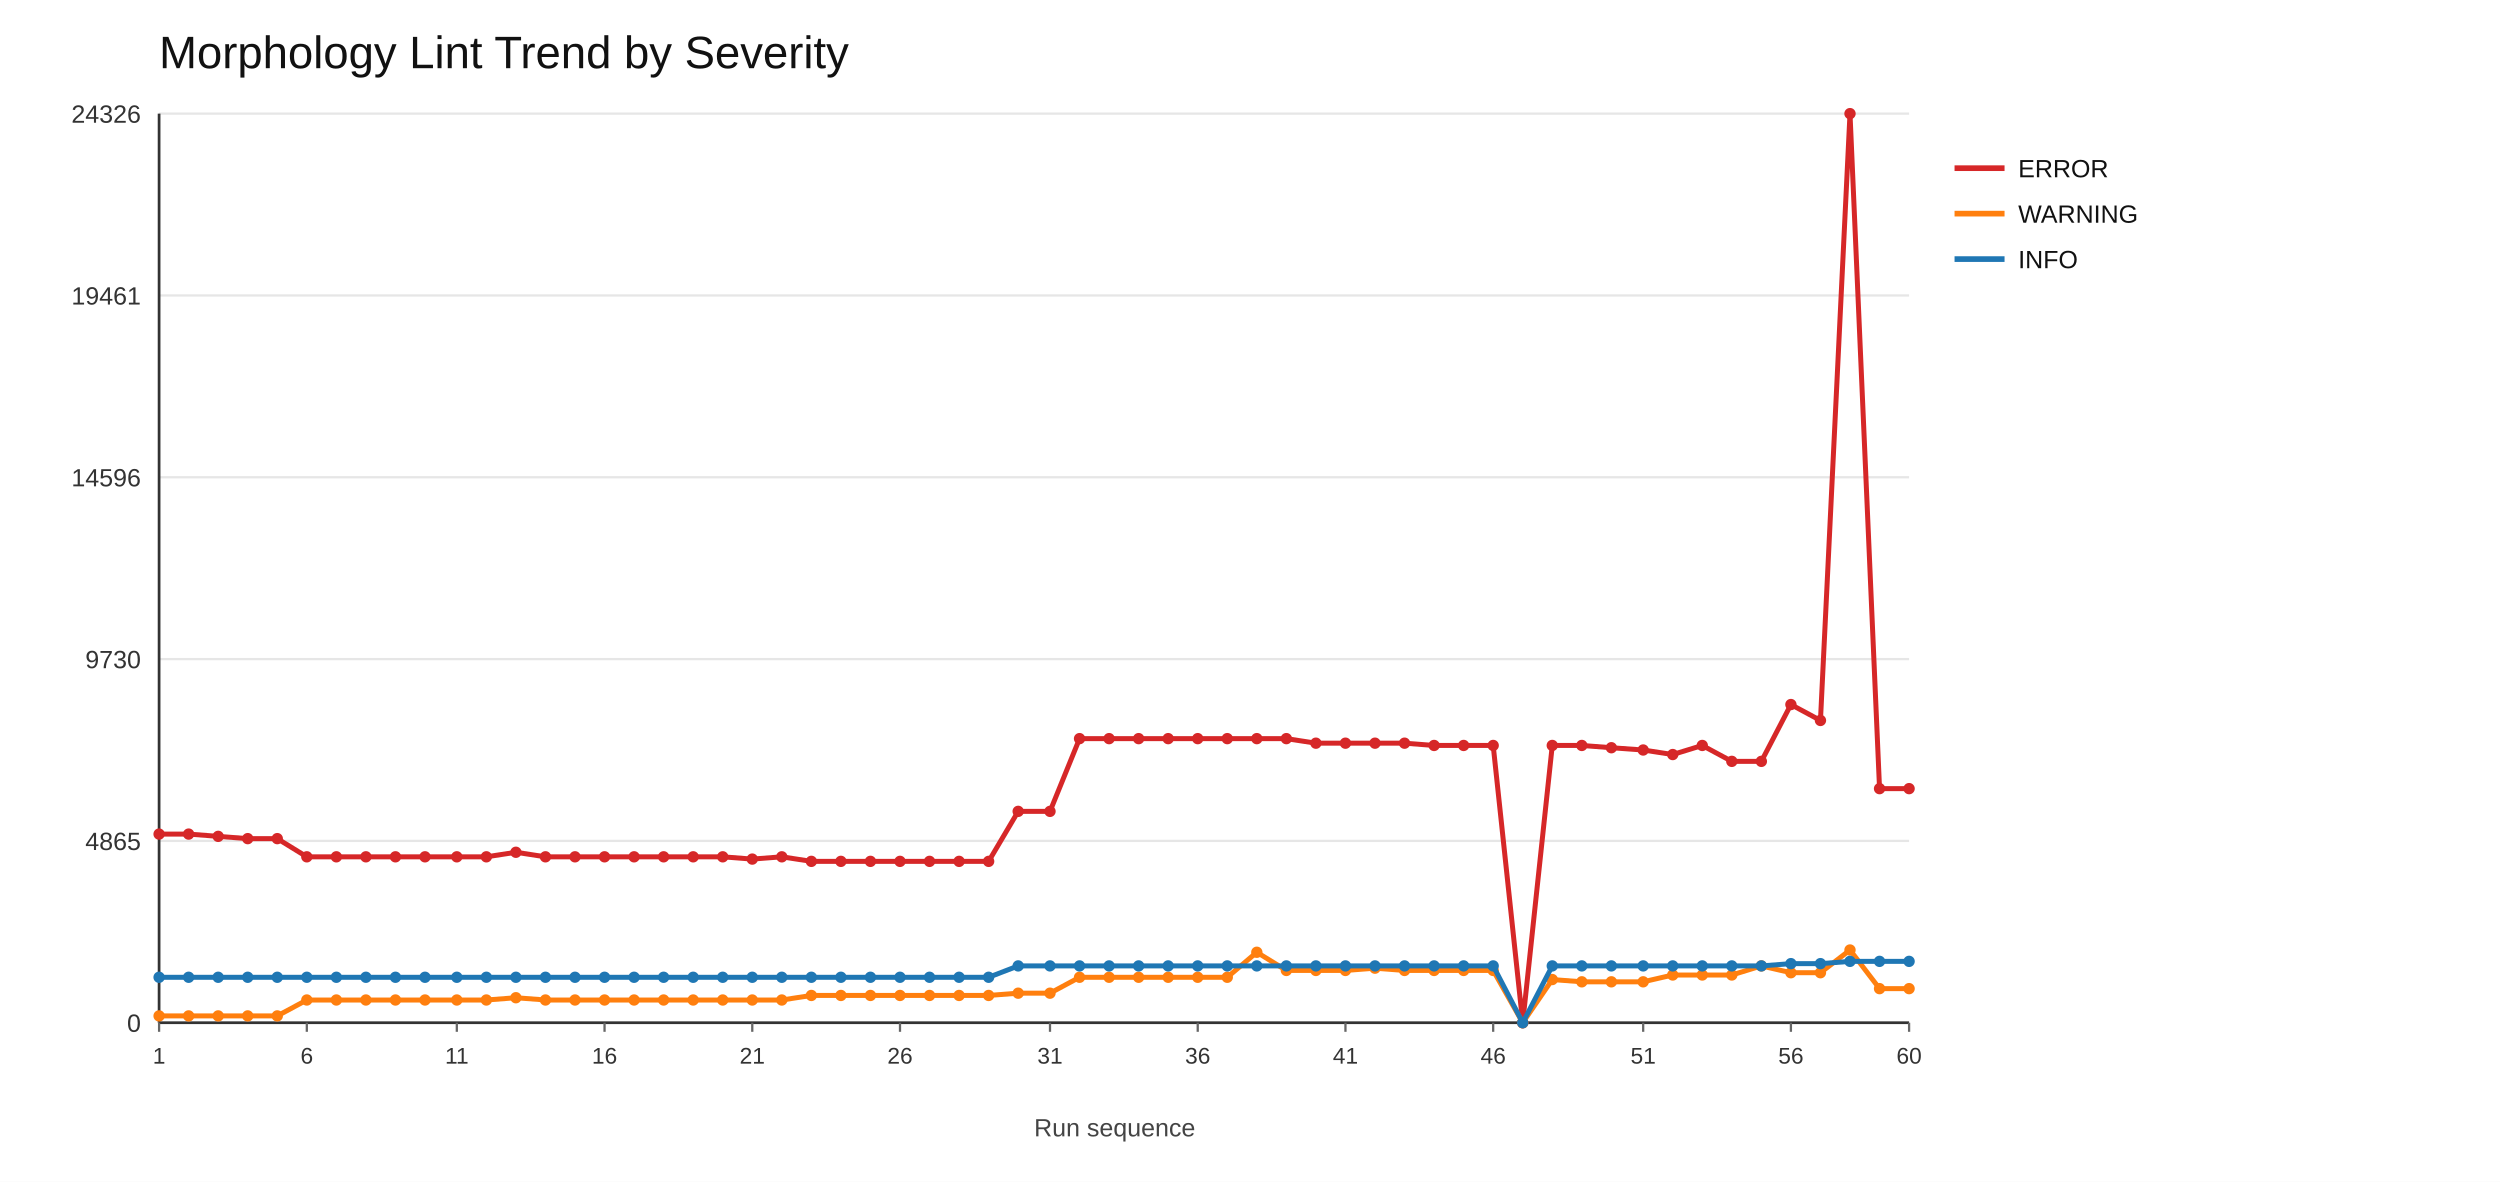
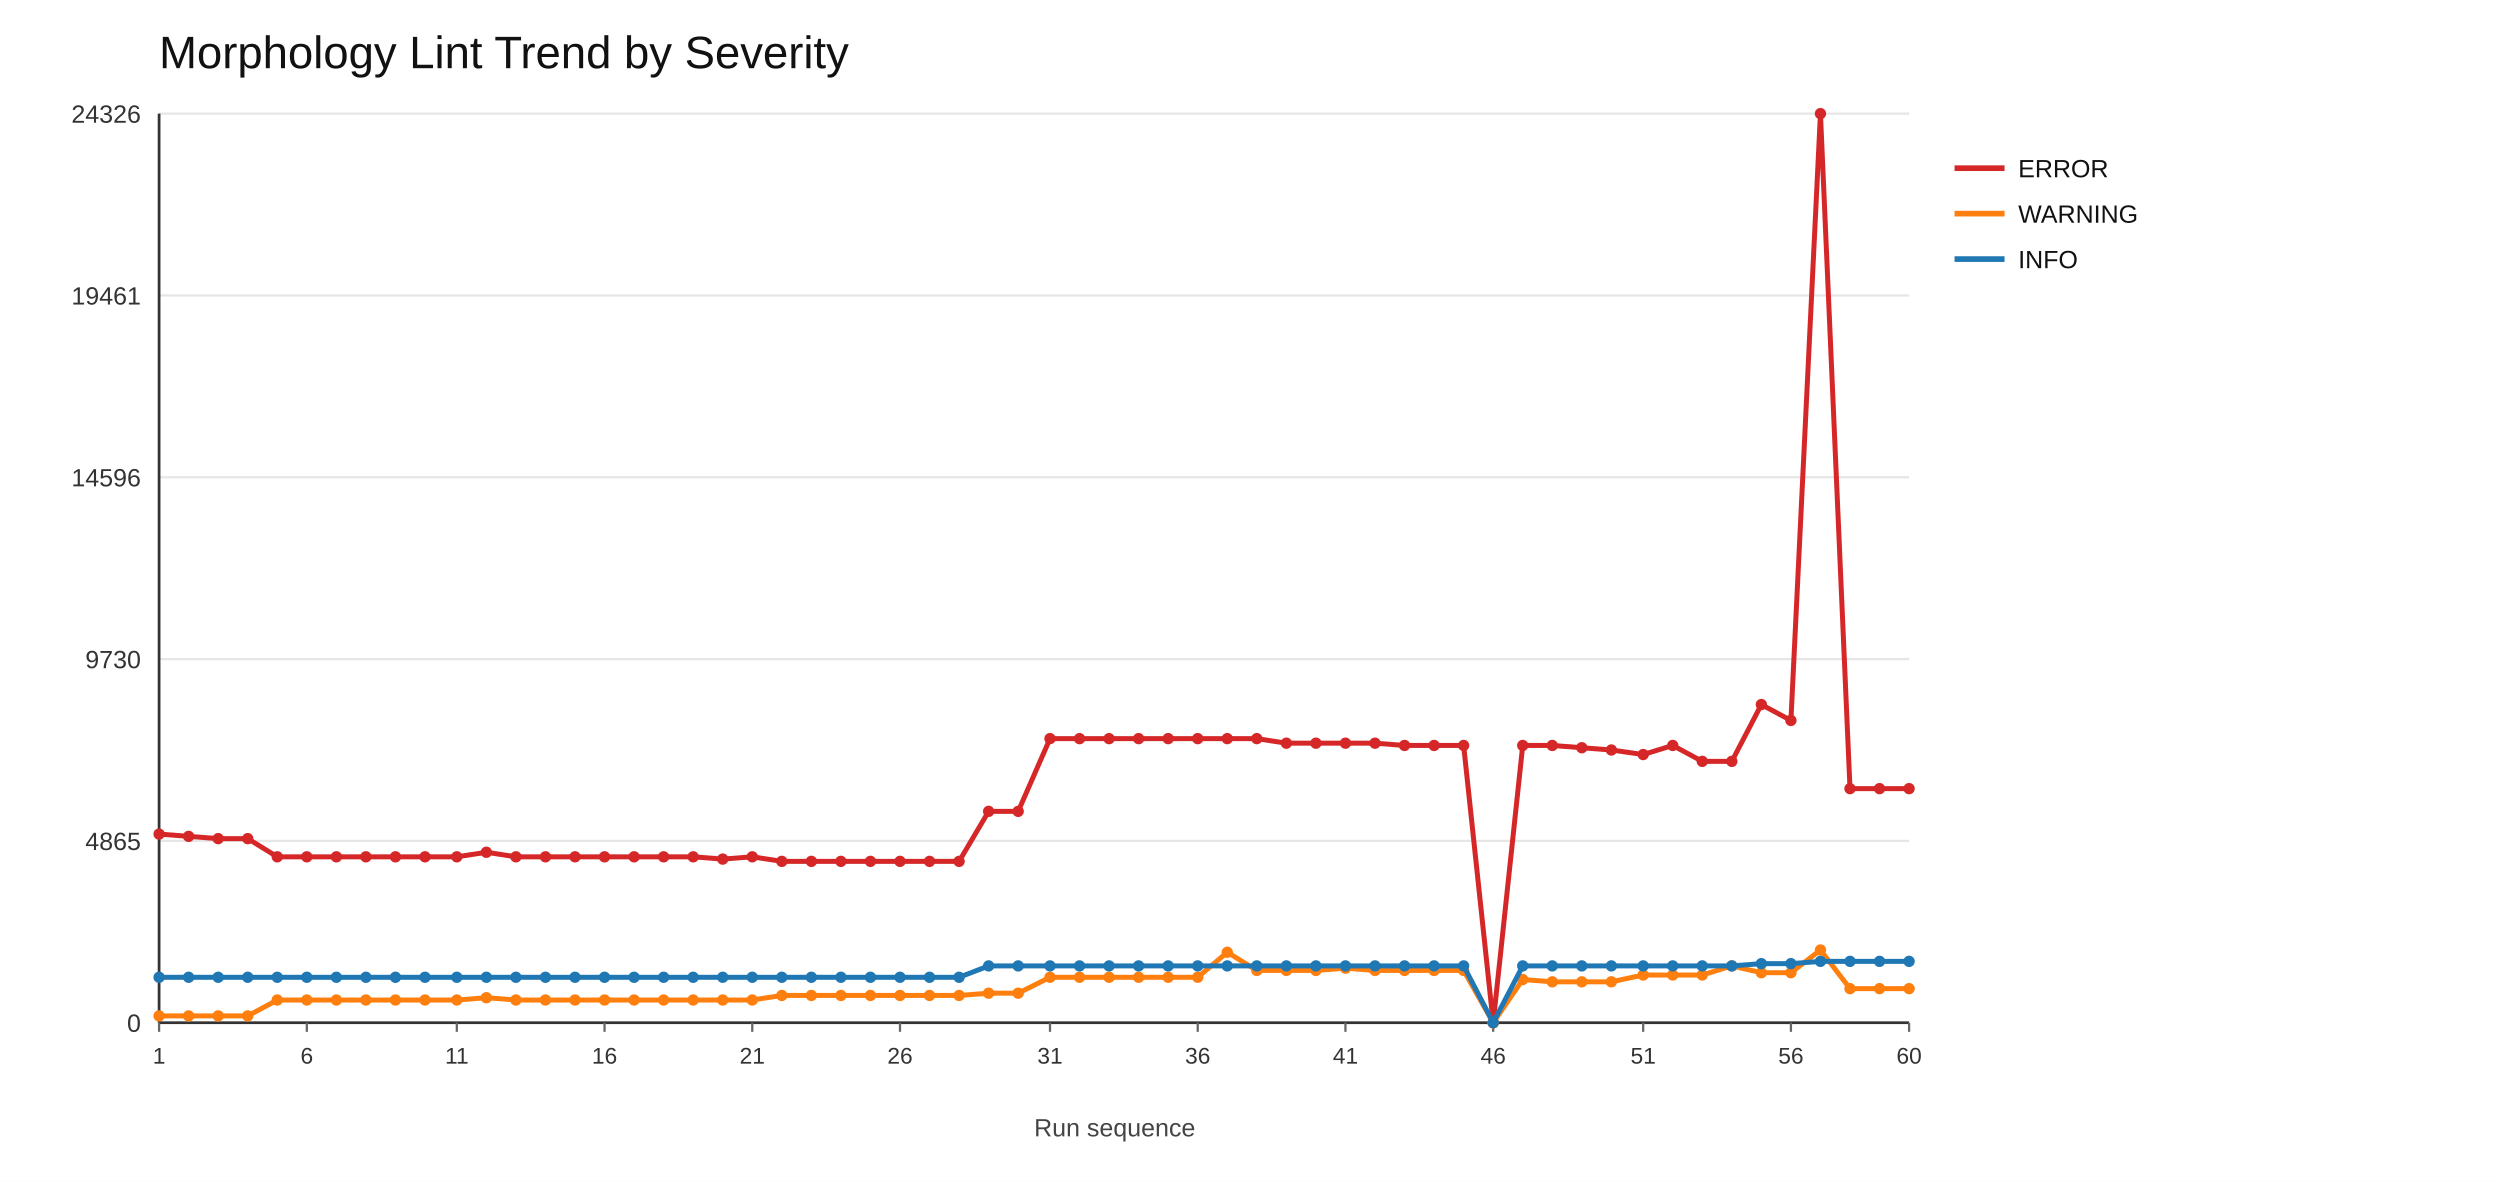
<svg xmlns="http://www.w3.org/2000/svg" width="1100" height="520">
  <rect x="0" y="0" width="1100" height="520" fill="#ffffff" />
  <text x="70" y="30" font-size="20" font-family="Arial" fill="#111">Morphology Lint Trend by Severity</text>
  <line x1="70" y1="450" x2="840" y2="450" stroke="#e6e6e6" stroke-width="1" />
  <text x="62" y="454" font-size="11" font-family="Arial" fill="#333" text-anchor="end">0</text>
  <line x1="70" y1="370" x2="840" y2="370" stroke="#e6e6e6" stroke-width="1" />
  <text x="62" y="374" font-size="11" font-family="Arial" fill="#333" text-anchor="end">4865</text>
  <line x1="70" y1="290" x2="840" y2="290" stroke="#e6e6e6" stroke-width="1" />
  <text x="62" y="294" font-size="11" font-family="Arial" fill="#333" text-anchor="end">9730</text>
  <line x1="70" y1="210" x2="840" y2="210" stroke="#e6e6e6" stroke-width="1" />
  <text x="62" y="214" font-size="11" font-family="Arial" fill="#333" text-anchor="end">14596</text>
  <line x1="70" y1="130" x2="840" y2="130" stroke="#e6e6e6" stroke-width="1" />
  <text x="62" y="134" font-size="11" font-family="Arial" fill="#333" text-anchor="end">19461</text>
  <line x1="70" y1="50" x2="840" y2="50" stroke="#e6e6e6" stroke-width="1" />
  <text x="62" y="54" font-size="11" font-family="Arial" fill="#333" text-anchor="end">24326</text>
  <line x1="70" y1="450" x2="840" y2="450" stroke="#333" stroke-width="1.2" />
  <line x1="70" y1="50" x2="70" y2="450" stroke="#333" stroke-width="1.2" />
  <line x1="70" y1="450" x2="70" y2="454" stroke="#666" stroke-width="1" />
  <text x="70" y="468" font-size="10" font-family="Arial" fill="#333" text-anchor="middle">1</text>
  <line x1="135" y1="450" x2="135" y2="454" stroke="#666" stroke-width="1" />
  <text x="135" y="468" font-size="10" font-family="Arial" fill="#333" text-anchor="middle">6</text>
  <line x1="201" y1="450" x2="201" y2="454" stroke="#666" stroke-width="1" />
  <text x="201" y="468" font-size="10" font-family="Arial" fill="#333" text-anchor="middle">11</text>
  <line x1="266" y1="450" x2="266" y2="454" stroke="#666" stroke-width="1" />
  <text x="266" y="468" font-size="10" font-family="Arial" fill="#333" text-anchor="middle">16</text>
  <line x1="331" y1="450" x2="331" y2="454" stroke="#666" stroke-width="1" />
  <text x="331" y="468" font-size="10" font-family="Arial" fill="#333" text-anchor="middle">21</text>
  <line x1="396" y1="450" x2="396" y2="454" stroke="#666" stroke-width="1" />
  <text x="396" y="468" font-size="10" font-family="Arial" fill="#333" text-anchor="middle">26</text>
  <line x1="462" y1="450" x2="462" y2="454" stroke="#666" stroke-width="1" />
  <text x="462" y="468" font-size="10" font-family="Arial" fill="#333" text-anchor="middle">31</text>
  <line x1="527" y1="450" x2="527" y2="454" stroke="#666" stroke-width="1" />
  <text x="527" y="468" font-size="10" font-family="Arial" fill="#333" text-anchor="middle">36</text>
  <line x1="592" y1="450" x2="592" y2="454" stroke="#666" stroke-width="1" />
  <text x="592" y="468" font-size="10" font-family="Arial" fill="#333" text-anchor="middle">41</text>
  <line x1="657" y1="450" x2="657" y2="454" stroke="#666" stroke-width="1" />
  <text x="657" y="468" font-size="10" font-family="Arial" fill="#333" text-anchor="middle">46</text>
  <line x1="723" y1="450" x2="723" y2="454" stroke="#666" stroke-width="1" />
  <text x="723" y="468" font-size="10" font-family="Arial" fill="#333" text-anchor="middle">51</text>
  <line x1="788" y1="450" x2="788" y2="454" stroke="#666" stroke-width="1" />
  <text x="788" y="468" font-size="10" font-family="Arial" fill="#333" text-anchor="middle">56</text>
  <line x1="840" y1="450" x2="840" y2="454" stroke="#666" stroke-width="1" />
  <text x="840" y="468" font-size="10" font-family="Arial" fill="#333" text-anchor="middle">60</text>
-   <polyline fill="none" stroke="#d62728" stroke-width="2.2" points="70,367 83,367 96,368 109,369 122,369 135,377 148,377 161,377 174,377 187,377 201,377 214,377 227,375 240,377 253,377 266,377 279,377 292,377 305,377 318,377 331,378 344,377 357,379 370,379 383,379 396,379 409,379 422,379 435,379 448,357 462,357 475,325 488,325 501,325 514,325 527,325 540,325 553,325 566,325 579,327 592,327 605,327 618,327 631,328 644,328 657,328 670,450 683,328 696,328 709,329 723,330 736,332 749,328 762,335 775,335 788,310 801,317 814,50 827,347 840,347" />
+   <polyline fill="none" stroke="#d62728" stroke-width="2.2" points="70,367 83,368 96,369 109,369 122,377 135,377 148,377 161,377 174,377 187,377 201,377 214,375 227,377 240,377 253,377 266,377 279,377 292,377 305,377 318,378 331,377 344,379 357,379 370,379 383,379 396,379 409,379 422,379 435,357 448,357 462,325 475,325 488,325 501,325 514,325 527,325 540,325 553,325 566,327 579,327 592,327 605,327 618,328 631,328 644,328 657,450 670,328 683,328 696,329 709,330 723,332 736,328 749,335 762,335 775,310 788,317 801,50 814,347 827,347 840,347" />
  <circle cx="70" cy="367" r="2.5" fill="#d62728" />
-   <circle cx="83" cy="367" r="2.5" fill="#d62728" />
-   <circle cx="96" cy="368" r="2.5" fill="#d62728" />
+   <circle cx="83" cy="368" r="2.5" fill="#d62728" />
+   <circle cx="96" cy="369" r="2.5" fill="#d62728" />
  <circle cx="109" cy="369" r="2.5" fill="#d62728" />
-   <circle cx="122" cy="369" r="2.5" fill="#d62728" />
+   <circle cx="122" cy="377" r="2.5" fill="#d62728" />
  <circle cx="135" cy="377" r="2.5" fill="#d62728" />
  <circle cx="148" cy="377" r="2.5" fill="#d62728" />
  <circle cx="161" cy="377" r="2.5" fill="#d62728" />
  <circle cx="174" cy="377" r="2.5" fill="#d62728" />
  <circle cx="187" cy="377" r="2.5" fill="#d62728" />
  <circle cx="201" cy="377" r="2.5" fill="#d62728" />
-   <circle cx="214" cy="377" r="2.5" fill="#d62728" />
-   <circle cx="227" cy="375" r="2.5" fill="#d62728" />
+   <circle cx="214" cy="375" r="2.5" fill="#d62728" />
+   <circle cx="227" cy="377" r="2.5" fill="#d62728" />
  <circle cx="240" cy="377" r="2.5" fill="#d62728" />
  <circle cx="253" cy="377" r="2.5" fill="#d62728" />
  <circle cx="266" cy="377" r="2.5" fill="#d62728" />
  <circle cx="279" cy="377" r="2.5" fill="#d62728" />
  <circle cx="292" cy="377" r="2.5" fill="#d62728" />
  <circle cx="305" cy="377" r="2.5" fill="#d62728" />
-   <circle cx="318" cy="377" r="2.5" fill="#d62728" />
-   <circle cx="331" cy="378" r="2.5" fill="#d62728" />
-   <circle cx="344" cy="377" r="2.5" fill="#d62728" />
+   <circle cx="318" cy="378" r="2.5" fill="#d62728" />
+   <circle cx="331" cy="377" r="2.5" fill="#d62728" />
+   <circle cx="344" cy="379" r="2.5" fill="#d62728" />
  <circle cx="357" cy="379" r="2.5" fill="#d62728" />
  <circle cx="370" cy="379" r="2.5" fill="#d62728" />
  <circle cx="383" cy="379" r="2.5" fill="#d62728" />
  <circle cx="396" cy="379" r="2.5" fill="#d62728" />
  <circle cx="409" cy="379" r="2.5" fill="#d62728" />
  <circle cx="422" cy="379" r="2.5" fill="#d62728" />
-   <circle cx="435" cy="379" r="2.5" fill="#d62728" />
+   <circle cx="435" cy="357" r="2.5" fill="#d62728" />
  <circle cx="448" cy="357" r="2.5" fill="#d62728" />
-   <circle cx="462" cy="357" r="2.5" fill="#d62728" />
+   <circle cx="462" cy="325" r="2.5" fill="#d62728" />
  <circle cx="475" cy="325" r="2.5" fill="#d62728" />
  <circle cx="488" cy="325" r="2.5" fill="#d62728" />
  <circle cx="501" cy="325" r="2.5" fill="#d62728" />
  <circle cx="514" cy="325" r="2.5" fill="#d62728" />
  <circle cx="527" cy="325" r="2.5" fill="#d62728" />
  <circle cx="540" cy="325" r="2.5" fill="#d62728" />
  <circle cx="553" cy="325" r="2.5" fill="#d62728" />
-   <circle cx="566" cy="325" r="2.5" fill="#d62728" />
+   <circle cx="566" cy="327" r="2.5" fill="#d62728" />
  <circle cx="579" cy="327" r="2.5" fill="#d62728" />
  <circle cx="592" cy="327" r="2.5" fill="#d62728" />
  <circle cx="605" cy="327" r="2.5" fill="#d62728" />
-   <circle cx="618" cy="327" r="2.5" fill="#d62728" />
+   <circle cx="618" cy="328" r="2.5" fill="#d62728" />
  <circle cx="631" cy="328" r="2.5" fill="#d62728" />
  <circle cx="644" cy="328" r="2.5" fill="#d62728" />
-   <circle cx="657" cy="328" r="2.5" fill="#d62728" />
-   <circle cx="670" cy="450" r="2.5" fill="#d62728" />
+   <circle cx="657" cy="450" r="2.5" fill="#d62728" />
+   <circle cx="670" cy="328" r="2.5" fill="#d62728" />
  <circle cx="683" cy="328" r="2.5" fill="#d62728" />
-   <circle cx="696" cy="328" r="2.5" fill="#d62728" />
-   <circle cx="709" cy="329" r="2.5" fill="#d62728" />
-   <circle cx="723" cy="330" r="2.5" fill="#d62728" />
-   <circle cx="736" cy="332" r="2.5" fill="#d62728" />
-   <circle cx="749" cy="328" r="2.5" fill="#d62728" />
+   <circle cx="696" cy="329" r="2.5" fill="#d62728" />
+   <circle cx="709" cy="330" r="2.5" fill="#d62728" />
+   <circle cx="723" cy="332" r="2.5" fill="#d62728" />
+   <circle cx="736" cy="328" r="2.5" fill="#d62728" />
+   <circle cx="749" cy="335" r="2.5" fill="#d62728" />
  <circle cx="762" cy="335" r="2.5" fill="#d62728" />
-   <circle cx="775" cy="335" r="2.5" fill="#d62728" />
-   <circle cx="788" cy="310" r="2.5" fill="#d62728" />
-   <circle cx="801" cy="317" r="2.5" fill="#d62728" />
-   <circle cx="814" cy="50" r="2.5" fill="#d62728" />
+   <circle cx="775" cy="310" r="2.5" fill="#d62728" />
+   <circle cx="788" cy="317" r="2.5" fill="#d62728" />
+   <circle cx="801" cy="50" r="2.5" fill="#d62728" />
+   <circle cx="814" cy="347" r="2.5" fill="#d62728" />
  <circle cx="827" cy="347" r="2.5" fill="#d62728" />
  <circle cx="840" cy="347" r="2.5" fill="#d62728" />
  <line x1="860" y1="74" x2="882" y2="74" stroke="#d62728" stroke-width="2.5" />
  <text x="888" y="78" font-size="11" font-family="Arial" fill="#111">ERROR</text>
-   <polyline fill="none" stroke="#ff7f0e" stroke-width="2.2" points="70,447 83,447 96,447 109,447 122,447 135,440 148,440 161,440 174,440 187,440 201,440 214,440 227,439 240,440 253,440 266,440 279,440 292,440 305,440 318,440 331,440 344,440 357,438 370,438 383,438 396,438 409,438 422,438 435,438 448,437 462,437 475,430 488,430 501,430 514,430 527,430 540,430 553,419 566,427 579,427 592,427 605,426 618,427 631,427 644,427 657,427 670,450 683,431 696,432 709,432 723,432 736,429 749,429 762,429 775,425 788,428 801,428 814,418 827,435 840,435" />
+   <polyline fill="none" stroke="#ff7f0e" stroke-width="2.2" points="70,447 83,447 96,447 109,447 122,440 135,440 148,440 161,440 174,440 187,440 201,440 214,439 227,440 240,440 253,440 266,440 279,440 292,440 305,440 318,440 331,440 344,438 357,438 370,438 383,438 396,438 409,438 422,438 435,437 448,437 462,430 475,430 488,430 501,430 514,430 527,430 540,419 553,427 566,427 579,427 592,426 605,427 618,427 631,427 644,427 657,450 670,431 683,432 696,432 709,432 723,429 736,429 749,429 762,425 775,428 788,428 801,418 814,435 827,435 840,435" />
  <circle cx="70" cy="447" r="2.5" fill="#ff7f0e" />
  <circle cx="83" cy="447" r="2.5" fill="#ff7f0e" />
  <circle cx="96" cy="447" r="2.5" fill="#ff7f0e" />
  <circle cx="109" cy="447" r="2.5" fill="#ff7f0e" />
-   <circle cx="122" cy="447" r="2.5" fill="#ff7f0e" />
+   <circle cx="122" cy="440" r="2.5" fill="#ff7f0e" />
  <circle cx="135" cy="440" r="2.5" fill="#ff7f0e" />
  <circle cx="148" cy="440" r="2.5" fill="#ff7f0e" />
  <circle cx="161" cy="440" r="2.5" fill="#ff7f0e" />
  <circle cx="174" cy="440" r="2.5" fill="#ff7f0e" />
  <circle cx="187" cy="440" r="2.5" fill="#ff7f0e" />
  <circle cx="201" cy="440" r="2.5" fill="#ff7f0e" />
-   <circle cx="214" cy="440" r="2.5" fill="#ff7f0e" />
-   <circle cx="227" cy="439" r="2.5" fill="#ff7f0e" />
+   <circle cx="214" cy="439" r="2.5" fill="#ff7f0e" />
+   <circle cx="227" cy="440" r="2.5" fill="#ff7f0e" />
  <circle cx="240" cy="440" r="2.5" fill="#ff7f0e" />
  <circle cx="253" cy="440" r="2.5" fill="#ff7f0e" />
  <circle cx="266" cy="440" r="2.5" fill="#ff7f0e" />
  <circle cx="279" cy="440" r="2.5" fill="#ff7f0e" />
  <circle cx="292" cy="440" r="2.5" fill="#ff7f0e" />
  <circle cx="305" cy="440" r="2.5" fill="#ff7f0e" />
  <circle cx="318" cy="440" r="2.5" fill="#ff7f0e" />
  <circle cx="331" cy="440" r="2.5" fill="#ff7f0e" />
-   <circle cx="344" cy="440" r="2.5" fill="#ff7f0e" />
+   <circle cx="344" cy="438" r="2.5" fill="#ff7f0e" />
  <circle cx="357" cy="438" r="2.5" fill="#ff7f0e" />
  <circle cx="370" cy="438" r="2.5" fill="#ff7f0e" />
  <circle cx="383" cy="438" r="2.5" fill="#ff7f0e" />
  <circle cx="396" cy="438" r="2.5" fill="#ff7f0e" />
  <circle cx="409" cy="438" r="2.5" fill="#ff7f0e" />
  <circle cx="422" cy="438" r="2.5" fill="#ff7f0e" />
-   <circle cx="435" cy="438" r="2.5" fill="#ff7f0e" />
+   <circle cx="435" cy="437" r="2.5" fill="#ff7f0e" />
  <circle cx="448" cy="437" r="2.5" fill="#ff7f0e" />
-   <circle cx="462" cy="437" r="2.5" fill="#ff7f0e" />
+   <circle cx="462" cy="430" r="2.5" fill="#ff7f0e" />
  <circle cx="475" cy="430" r="2.5" fill="#ff7f0e" />
  <circle cx="488" cy="430" r="2.5" fill="#ff7f0e" />
  <circle cx="501" cy="430" r="2.5" fill="#ff7f0e" />
  <circle cx="514" cy="430" r="2.5" fill="#ff7f0e" />
  <circle cx="527" cy="430" r="2.5" fill="#ff7f0e" />
-   <circle cx="540" cy="430" r="2.5" fill="#ff7f0e" />
-   <circle cx="553" cy="419" r="2.5" fill="#ff7f0e" />
+   <circle cx="540" cy="419" r="2.5" fill="#ff7f0e" />
+   <circle cx="553" cy="427" r="2.5" fill="#ff7f0e" />
  <circle cx="566" cy="427" r="2.5" fill="#ff7f0e" />
  <circle cx="579" cy="427" r="2.5" fill="#ff7f0e" />
-   <circle cx="592" cy="427" r="2.5" fill="#ff7f0e" />
-   <circle cx="605" cy="426" r="2.5" fill="#ff7f0e" />
+   <circle cx="592" cy="426" r="2.5" fill="#ff7f0e" />
+   <circle cx="605" cy="427" r="2.5" fill="#ff7f0e" />
  <circle cx="618" cy="427" r="2.5" fill="#ff7f0e" />
  <circle cx="631" cy="427" r="2.5" fill="#ff7f0e" />
  <circle cx="644" cy="427" r="2.5" fill="#ff7f0e" />
-   <circle cx="657" cy="427" r="2.5" fill="#ff7f0e" />
-   <circle cx="670" cy="450" r="2.5" fill="#ff7f0e" />
-   <circle cx="683" cy="431" r="2.5" fill="#ff7f0e" />
+   <circle cx="657" cy="450" r="2.5" fill="#ff7f0e" />
+   <circle cx="670" cy="431" r="2.5" fill="#ff7f0e" />
+   <circle cx="683" cy="432" r="2.5" fill="#ff7f0e" />
  <circle cx="696" cy="432" r="2.5" fill="#ff7f0e" />
  <circle cx="709" cy="432" r="2.5" fill="#ff7f0e" />
-   <circle cx="723" cy="432" r="2.5" fill="#ff7f0e" />
+   <circle cx="723" cy="429" r="2.5" fill="#ff7f0e" />
  <circle cx="736" cy="429" r="2.5" fill="#ff7f0e" />
  <circle cx="749" cy="429" r="2.5" fill="#ff7f0e" />
-   <circle cx="762" cy="429" r="2.5" fill="#ff7f0e" />
-   <circle cx="775" cy="425" r="2.5" fill="#ff7f0e" />
+   <circle cx="762" cy="425" r="2.5" fill="#ff7f0e" />
+   <circle cx="775" cy="428" r="2.5" fill="#ff7f0e" />
  <circle cx="788" cy="428" r="2.5" fill="#ff7f0e" />
-   <circle cx="801" cy="428" r="2.5" fill="#ff7f0e" />
-   <circle cx="814" cy="418" r="2.5" fill="#ff7f0e" />
+   <circle cx="801" cy="418" r="2.5" fill="#ff7f0e" />
+   <circle cx="814" cy="435" r="2.5" fill="#ff7f0e" />
  <circle cx="827" cy="435" r="2.5" fill="#ff7f0e" />
  <circle cx="840" cy="435" r="2.5" fill="#ff7f0e" />
  <line x1="860" y1="94" x2="882" y2="94" stroke="#ff7f0e" stroke-width="2.5" />
  <text x="888" y="98" font-size="11" font-family="Arial" fill="#111">WARNING</text>
-   <polyline fill="none" stroke="#1f77b4" stroke-width="2.2" points="70,430 83,430 96,430 109,430 122,430 135,430 148,430 161,430 174,430 187,430 201,430 214,430 227,430 240,430 253,430 266,430 279,430 292,430 305,430 318,430 331,430 344,430 357,430 370,430 383,430 396,430 409,430 422,430 435,430 448,425 462,425 475,425 488,425 501,425 514,425 527,425 540,425 553,425 566,425 579,425 592,425 605,425 618,425 631,425 644,425 657,425 670,450 683,425 696,425 709,425 723,425 736,425 749,425 762,425 775,425 788,424 801,424 814,423 827,423 840,423" />
+   <polyline fill="none" stroke="#1f77b4" stroke-width="2.2" points="70,430 83,430 96,430 109,430 122,430 135,430 148,430 161,430 174,430 187,430 201,430 214,430 227,430 240,430 253,430 266,430 279,430 292,430 305,430 318,430 331,430 344,430 357,430 370,430 383,430 396,430 409,430 422,430 435,425 448,425 462,425 475,425 488,425 501,425 514,425 527,425 540,425 553,425 566,425 579,425 592,425 605,425 618,425 631,425 644,425 657,450 670,425 683,425 696,425 709,425 723,425 736,425 749,425 762,425 775,424 788,424 801,423 814,423 827,423 840,423" />
  <circle cx="70" cy="430" r="2.5" fill="#1f77b4" />
  <circle cx="83" cy="430" r="2.5" fill="#1f77b4" />
  <circle cx="96" cy="430" r="2.5" fill="#1f77b4" />
  <circle cx="109" cy="430" r="2.5" fill="#1f77b4" />
  <circle cx="122" cy="430" r="2.5" fill="#1f77b4" />
  <circle cx="135" cy="430" r="2.5" fill="#1f77b4" />
  <circle cx="148" cy="430" r="2.5" fill="#1f77b4" />
  <circle cx="161" cy="430" r="2.5" fill="#1f77b4" />
  <circle cx="174" cy="430" r="2.5" fill="#1f77b4" />
  <circle cx="187" cy="430" r="2.5" fill="#1f77b4" />
  <circle cx="201" cy="430" r="2.5" fill="#1f77b4" />
  <circle cx="214" cy="430" r="2.5" fill="#1f77b4" />
  <circle cx="227" cy="430" r="2.5" fill="#1f77b4" />
  <circle cx="240" cy="430" r="2.5" fill="#1f77b4" />
  <circle cx="253" cy="430" r="2.5" fill="#1f77b4" />
  <circle cx="266" cy="430" r="2.5" fill="#1f77b4" />
  <circle cx="279" cy="430" r="2.5" fill="#1f77b4" />
  <circle cx="292" cy="430" r="2.5" fill="#1f77b4" />
  <circle cx="305" cy="430" r="2.5" fill="#1f77b4" />
  <circle cx="318" cy="430" r="2.5" fill="#1f77b4" />
  <circle cx="331" cy="430" r="2.5" fill="#1f77b4" />
  <circle cx="344" cy="430" r="2.5" fill="#1f77b4" />
  <circle cx="357" cy="430" r="2.5" fill="#1f77b4" />
  <circle cx="370" cy="430" r="2.5" fill="#1f77b4" />
  <circle cx="383" cy="430" r="2.5" fill="#1f77b4" />
  <circle cx="396" cy="430" r="2.5" fill="#1f77b4" />
  <circle cx="409" cy="430" r="2.5" fill="#1f77b4" />
  <circle cx="422" cy="430" r="2.5" fill="#1f77b4" />
-   <circle cx="435" cy="430" r="2.5" fill="#1f77b4" />
+   <circle cx="435" cy="425" r="2.5" fill="#1f77b4" />
  <circle cx="448" cy="425" r="2.5" fill="#1f77b4" />
  <circle cx="462" cy="425" r="2.5" fill="#1f77b4" />
  <circle cx="475" cy="425" r="2.5" fill="#1f77b4" />
  <circle cx="488" cy="425" r="2.5" fill="#1f77b4" />
  <circle cx="501" cy="425" r="2.5" fill="#1f77b4" />
  <circle cx="514" cy="425" r="2.5" fill="#1f77b4" />
  <circle cx="527" cy="425" r="2.5" fill="#1f77b4" />
  <circle cx="540" cy="425" r="2.5" fill="#1f77b4" />
  <circle cx="553" cy="425" r="2.5" fill="#1f77b4" />
  <circle cx="566" cy="425" r="2.5" fill="#1f77b4" />
  <circle cx="579" cy="425" r="2.5" fill="#1f77b4" />
  <circle cx="592" cy="425" r="2.5" fill="#1f77b4" />
  <circle cx="605" cy="425" r="2.5" fill="#1f77b4" />
  <circle cx="618" cy="425" r="2.5" fill="#1f77b4" />
  <circle cx="631" cy="425" r="2.5" fill="#1f77b4" />
  <circle cx="644" cy="425" r="2.5" fill="#1f77b4" />
-   <circle cx="657" cy="425" r="2.5" fill="#1f77b4" />
-   <circle cx="670" cy="450" r="2.5" fill="#1f77b4" />
+   <circle cx="657" cy="450" r="2.5" fill="#1f77b4" />
+   <circle cx="670" cy="425" r="2.5" fill="#1f77b4" />
  <circle cx="683" cy="425" r="2.5" fill="#1f77b4" />
  <circle cx="696" cy="425" r="2.5" fill="#1f77b4" />
  <circle cx="709" cy="425" r="2.5" fill="#1f77b4" />
  <circle cx="723" cy="425" r="2.5" fill="#1f77b4" />
  <circle cx="736" cy="425" r="2.5" fill="#1f77b4" />
  <circle cx="749" cy="425" r="2.5" fill="#1f77b4" />
  <circle cx="762" cy="425" r="2.5" fill="#1f77b4" />
-   <circle cx="775" cy="425" r="2.5" fill="#1f77b4" />
+   <circle cx="775" cy="424" r="2.5" fill="#1f77b4" />
  <circle cx="788" cy="424" r="2.5" fill="#1f77b4" />
-   <circle cx="801" cy="424" r="2.5" fill="#1f77b4" />
+   <circle cx="801" cy="423" r="2.5" fill="#1f77b4" />
  <circle cx="814" cy="423" r="2.5" fill="#1f77b4" />
  <circle cx="827" cy="423" r="2.5" fill="#1f77b4" />
  <circle cx="840" cy="423" r="2.5" fill="#1f77b4" />
  <line x1="860" y1="114" x2="882" y2="114" stroke="#1f77b4" stroke-width="2.5" />
  <text x="888" y="118" font-size="11" font-family="Arial" fill="#111">INFO</text>
  <text x="455" y="500" font-size="11" font-family="Arial" fill="#444">Run sequence</text>
</svg>
